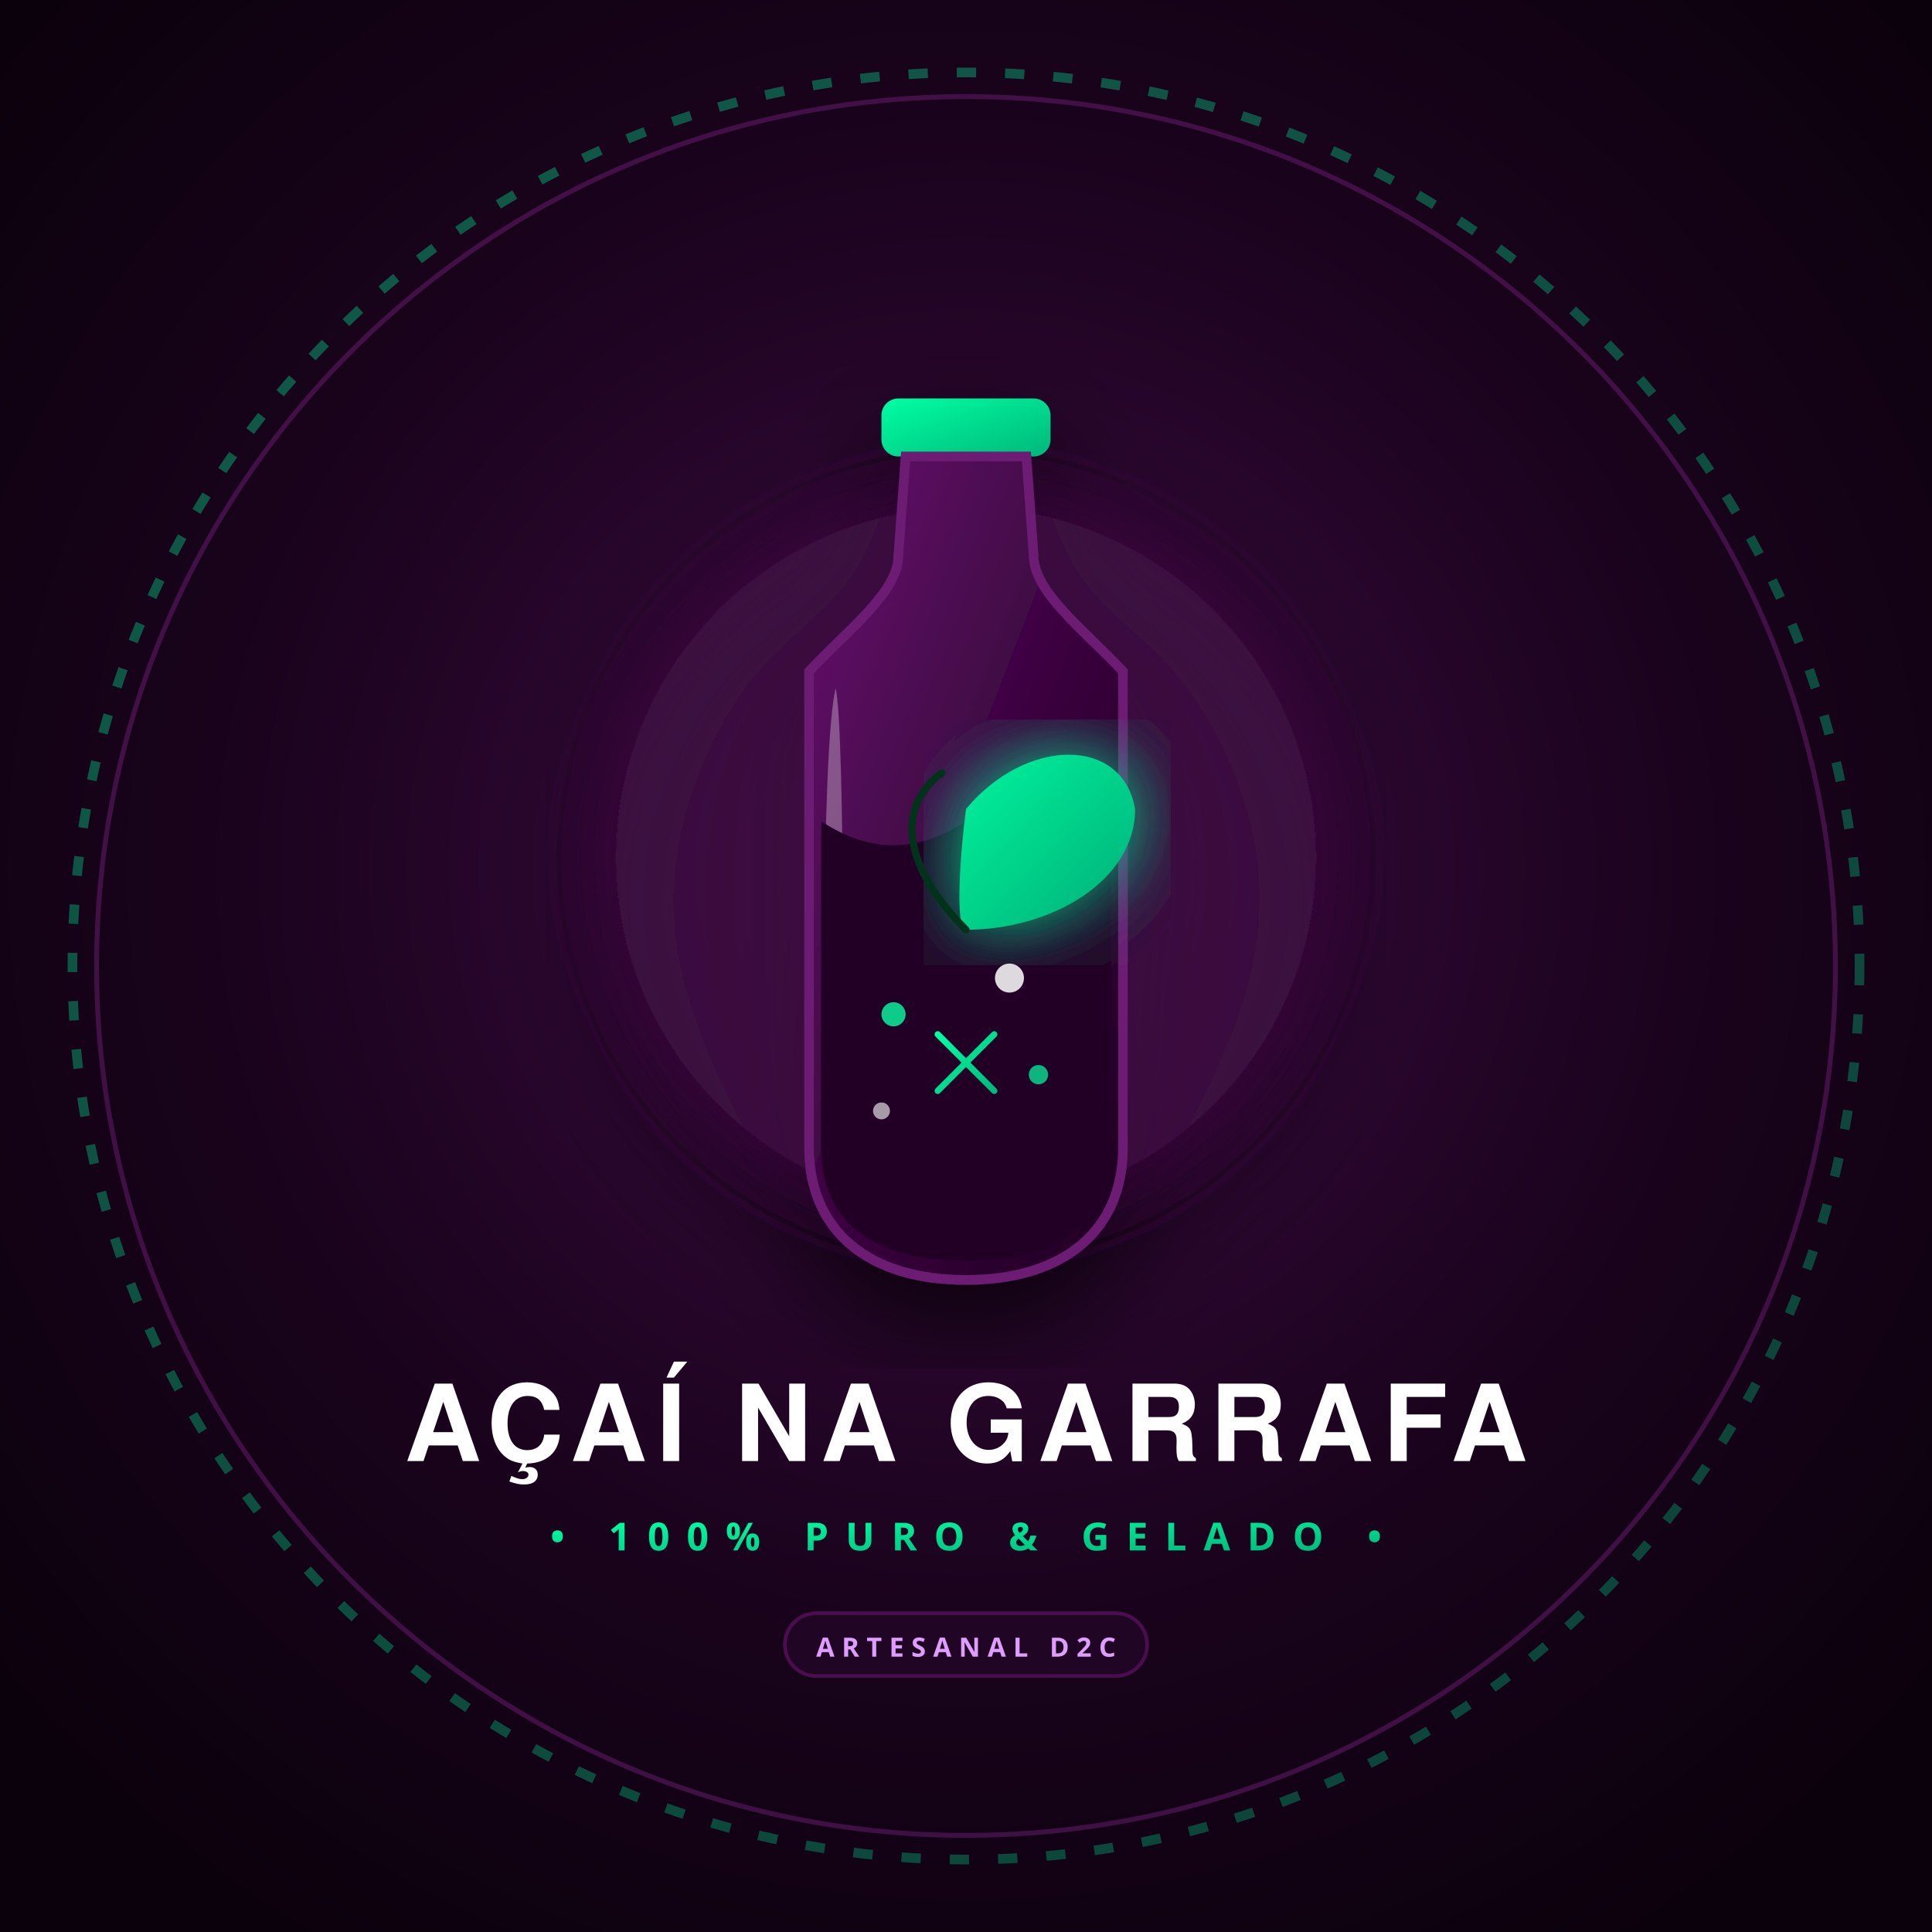
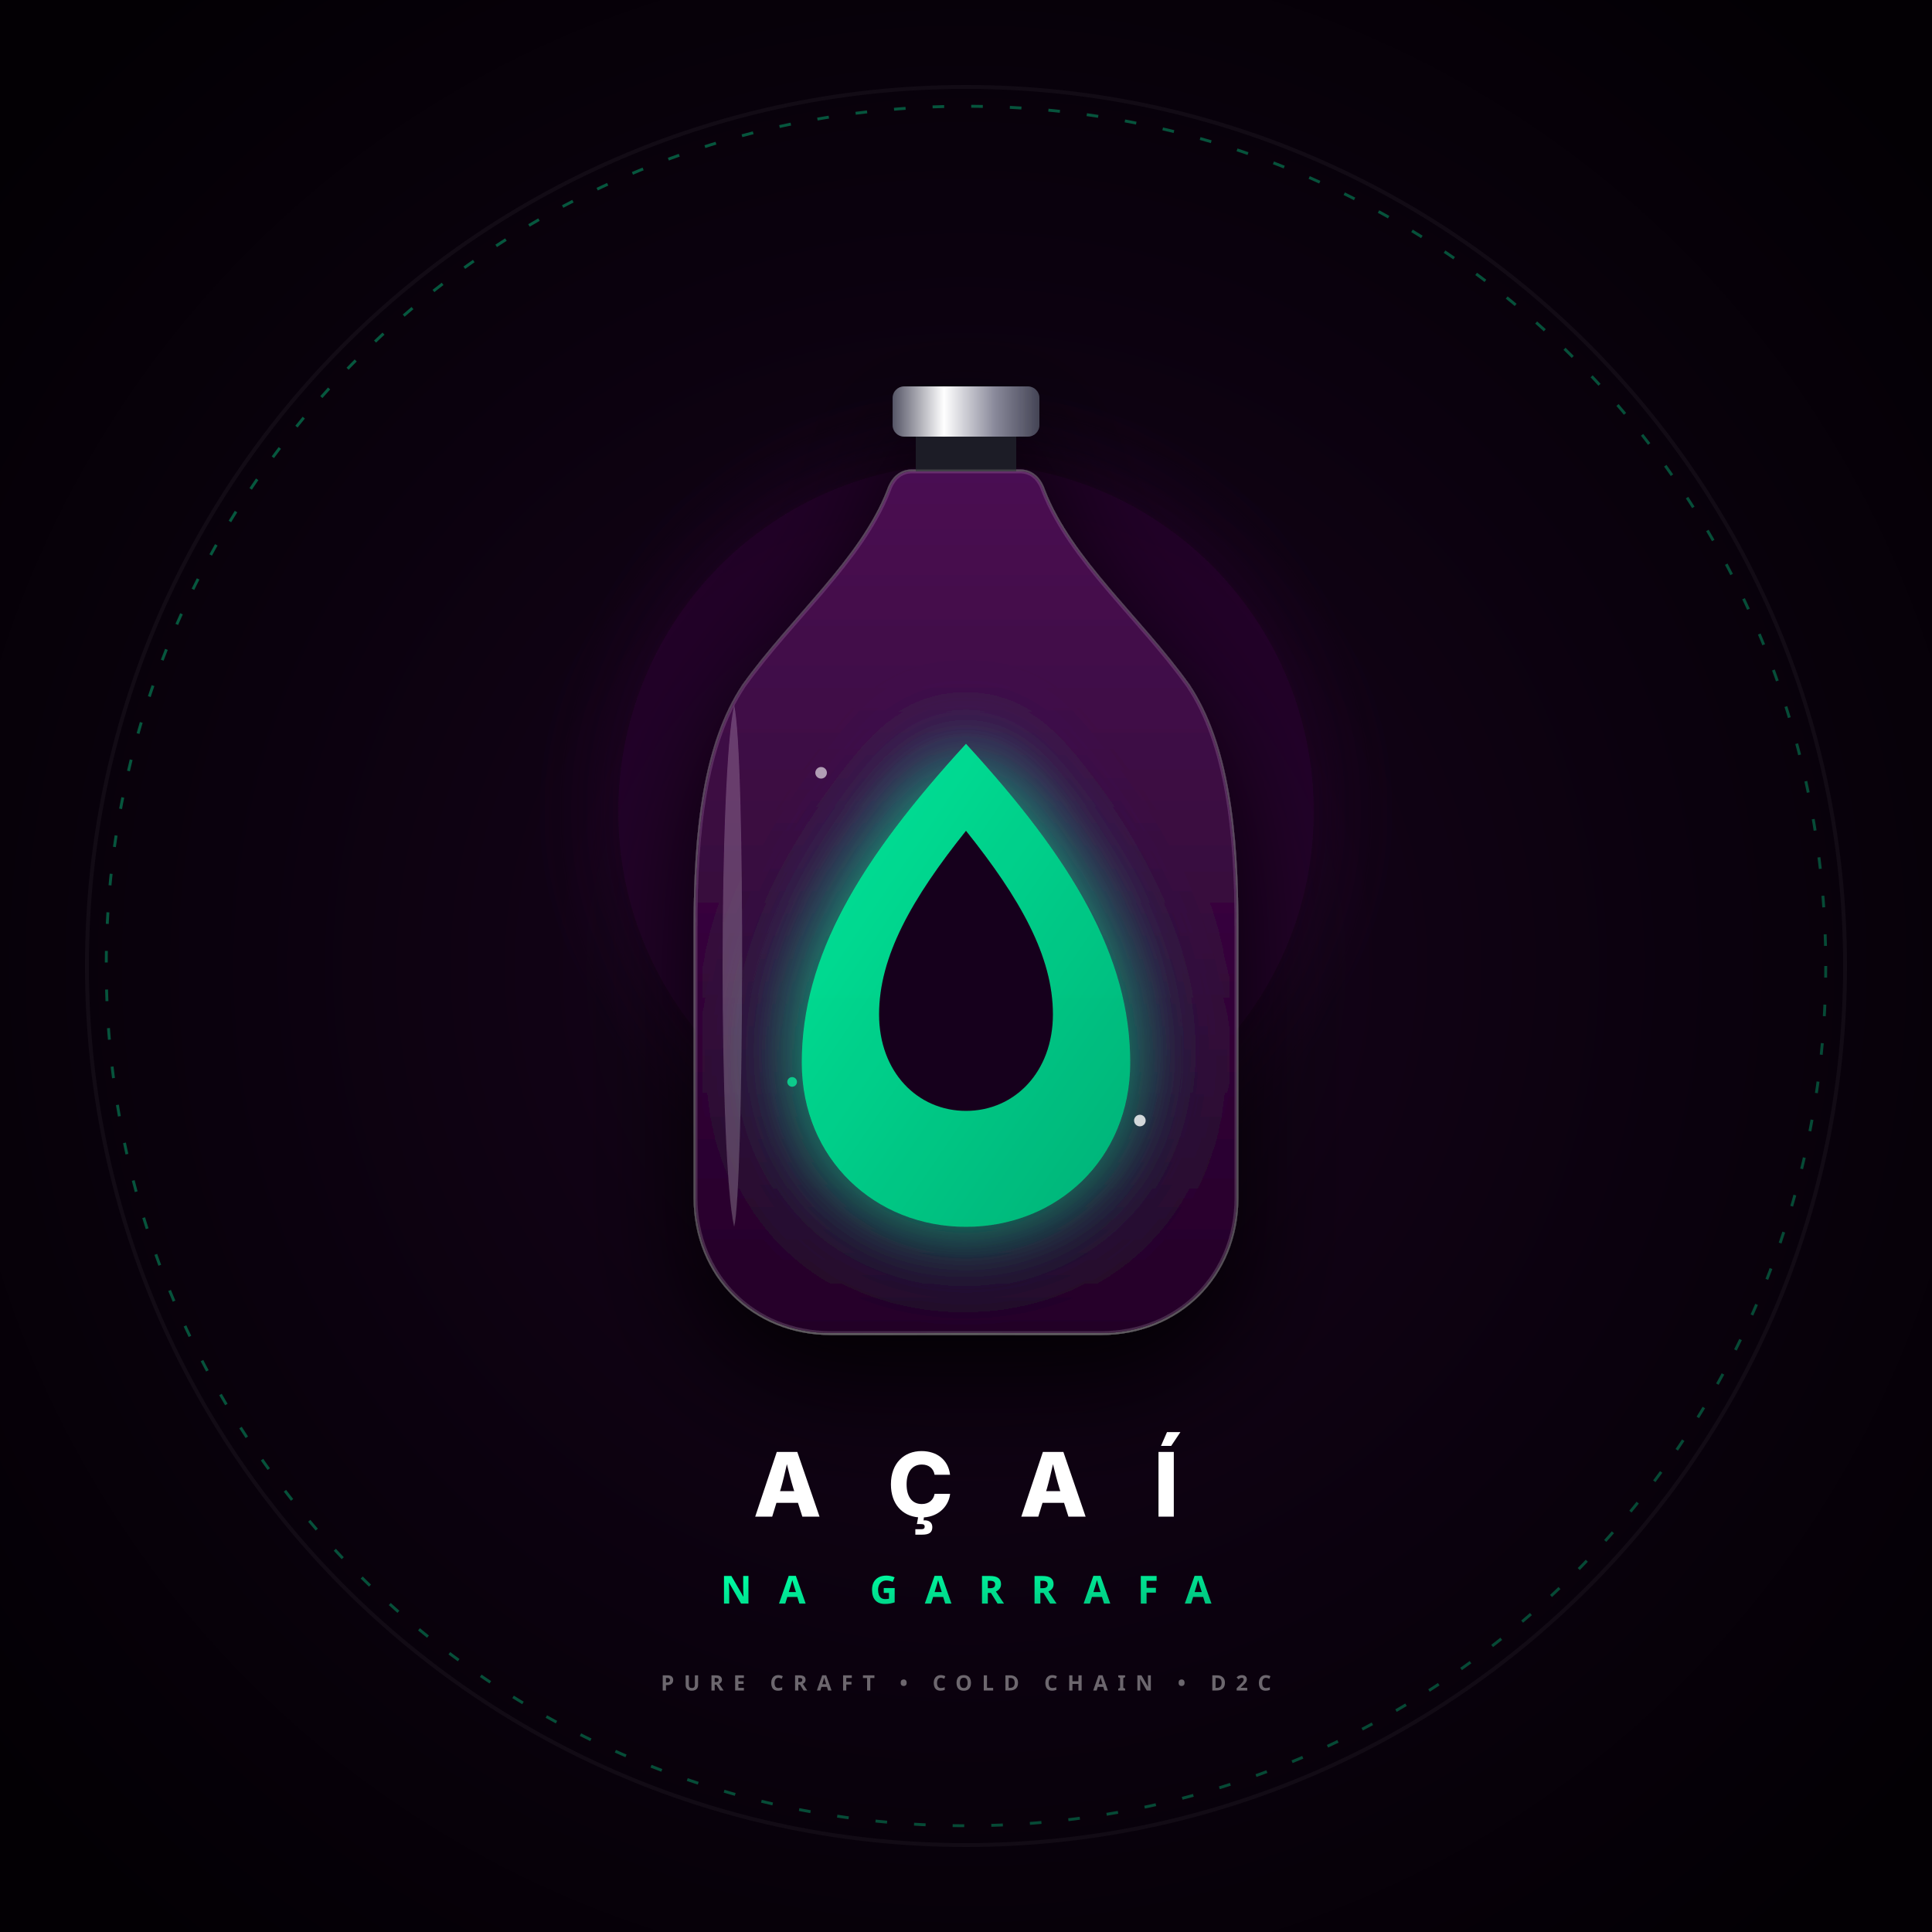
- <svg xmlns="http://www.w3.org/2000/svg" viewBox="0 0 800 800" width="100%" height="100%">
+ <svg xmlns="http://www.w3.org/2000/svg" viewBox="0 0 1000 1000" width="100%" height="100%">
  <defs>
-     <radialGradient id="bgGrad" cx="50%" cy="45%" r="65%">
-       <stop offset="0%" stop-color="#3d0a42" />
-       <stop offset="60%" stop-color="#19031c" />
-       <stop offset="100%" stop-color="#0b010c" />
+     <radialGradient id="luxBg" cx="50%" cy="50%" r="65%">
+       <stop offset="0%" stop-color="#18041d" />
+       <stop offset="60%" stop-color="#0a010d" />
+       <stop offset="100%" stop-color="#030004" />
    </radialGradient>
-     <linearGradient id="acaiGrad" x1="0%" y1="0%" x2="100%" y2="100%">
-       <stop offset="0%" stop-color="#691270" />
-       <stop offset="50%" stop-color="#3b053f" />
-       <stop offset="100%" stop-color="#1f0221" />
+     <linearGradient id="emeraldNeon" x1="0%" y1="0%" x2="100%" y2="100%">
+       <stop offset="0%" stop-color="#00FFA3" />
+       <stop offset="100%" stop-color="#00C47E" />
    </linearGradient>
-     <linearGradient id="neonGreen" x1="0%" y1="0%" x2="100%" y2="100%">
-       <stop offset="0%" stop-color="#00FFA3" />
-       <stop offset="100%" stop-color="#00B87A" />
+     <linearGradient id="silverGloss" x1="0%" y1="0%" x2="100%" y2="0%">
+       <stop offset="0%" stop-color="#555566" />
+       <stop offset="35%" stop-color="#FFFFFF" />
+       <stop offset="70%" stop-color="#888899" />
+       <stop offset="100%" stop-color="#444455" />
    </linearGradient>
-     <linearGradient id="frostGrad" x1="0%" y1="0%" x2="0%" y2="100%">
-       <stop offset="0%" stop-color="#FFFFFF" stop-opacity="0.4" />
-       <stop offset="100%" stop-color="#FFFFFF" stop-opacity="0.0" />
+     <linearGradient id="purpleRoyal" x1="0%" y1="0%" x2="0%" y2="100%">
+       <stop offset="0%" stop-color="#4A0B52" />
+       <stop offset="100%" stop-color="#240228" />
    </linearGradient>
-     <filter id="glow" x="-20%" y="-20%" width="140%" height="140%">
-       <feGaussianBlur stdDeviation="16" result="blur" />
+     <filter id="studioGlow" x="-30%" y="-30%" width="160%" height="160%">
+       <feGaussianBlur stdDeviation="25" result="blur" />
      <feComposite in="SourceGraphic" in2="blur" operator="over" />
    </filter>
-     <filter id="softShadow" x="-10%" y="-10%" width="120%" height="120%">
-       <feDropShadow dx="0" dy="18" stdDeviation="22" flood-color="#000000" flood-opacity="0.75" />
+     <filter id="softDrop" x="-20%" y="-20%" width="140%" height="140%">
+       <feDropShadow dx="0" dy="24" stdDeviation="30" flood-color="#000000" flood-opacity="0.9" />
    </filter>
  </defs>
-   <rect width="800" height="800" fill="url(#bgGrad)" />
-   <circle cx="400" cy="400" r="370" fill="none" stroke="url(#neonGreen)" stroke-width="4" opacity="0.35" stroke-dasharray="8 12" />
-   <circle cx="400" cy="400" r="360" fill="none" stroke="#6C1D72" stroke-width="2" opacity="0.5" />
-   <g filter="url(#softShadow)">
-     <circle cx="400" cy="355" r="145" fill="#4A0E4E" opacity="0.5" filter="url(#glow)" />
-     <rect x="365" y="165" width="70" height="24" rx="7" fill="url(#neonGreen)" />
-     <path d="M375,189 L425,189 L428,230 C428,245 448,260 465,278 L465,475 C465,510 440,530 400,530 C360,530 335,510 335,475 L335,278 C352,260 372,245 372,230 Z" fill="url(#acaiGrad)" stroke="#6C1D72" stroke-width="4" />
-     <path d="M346,285 C340,310 340,460 346,485 C350,470 350,300 346,285 Z" fill="#FFFFFF" opacity="0.3" />
-     <path d="M340,340 Q370,360 400,340 T460,340 L460,475 C460,505 440,522 400,522 C360,522 340,505 340,475 Z" fill="#240228" />
-     <path d="M400,335 C425,305 465,305 470,335 C470,365 435,385 400,385 C395,385 398,350 400,335 Z" fill="url(#neonGreen)" filter="url(#glow)" opacity="0.95" />
-     <path d="M400,385 C375,360 370,335 390,320" fill="none" stroke="#04321c" stroke-width="3" stroke-linecap="round" />
-     <circle cx="370" cy="420" r="5" fill="#00FFA3" opacity="0.8" />
-     <circle cx="430" cy="445" r="4" fill="#00FFA3" opacity="0.7" />
-     <circle cx="418" cy="405" r="6" fill="#FFFFFF" opacity="0.85" />
-     <circle cx="365" cy="460" r="3.5" fill="#FFFFFF" opacity="0.6" />
-     <g transform="translate(400, 440) scale(0.65)" stroke="url(#neonGreen)" stroke-width="4" stroke-linecap="round">
-       <line x1="0" y1="-25" x2="0" y2="25" />
-       <line x1="-25" y1="0" x2="25" y2="0" />
-       <line x1="-18" y1="-18" x2="18" y2="18" />
-       <line x1="-18" y1="18" x2="18" y2="-18" />
+   <rect width="1000" height="1000" fill="url(#luxBg)" />
+   <circle cx="500" cy="500" r="455" fill="none" stroke="rgba(255, 255, 255, 0.04)" stroke-width="2" />
+   <circle cx="500" cy="500" r="445" fill="none" stroke="url(#emeraldNeon)" stroke-width="1.5" opacity="0.35" stroke-dasharray="6 14" />
+   <circle cx="500" cy="420" r="180" fill="#38063f" opacity="0.45" filter="url(#studioGlow)" />
+   <g filter="url(#softDrop)">
+     <rect x="462" y="200" width="76" height="26" rx="6" fill="url(#silverGloss)" />
+     <rect x="474" y="226" width="52" height="18" fill="#1f1f26" />
+     <path d="M472,244 L528,244 C534,244 538,248 540,254 C554,290 590,320 615,355 C635,385 640,430 640,480 L640,620 C640,660 610,690 570,690 L430,690 C390,690 360,660 360,620 L360,480 C360,430 365,385 385,355 C410,320 446,290 460,254 C462,248 466,244 472,244 Z" fill="url(#purpleRoyal)" stroke="rgba(255, 255, 255, 0.15)" stroke-width="2" />
+     <path d="M380,365 C372,400 372,600 380,635 C385,615 386,390 380,365 Z" fill="#FFFFFF" opacity="0.22" />
+     <g transform="translate(500, 480)">
+       <path d="M0,-95 C55,-35 85,15 85,70 C85,120 47,155 0,155 C-47,155 -85,120 -85,70 C-85,15 -55,-35 0,-95 Z" fill="url(#emeraldNeon)" filter="url(#studioGlow)" opacity="0.9" />
+       <path d="M0,-50 C28,-15 45,15 45,45 C45,75 25,95 0,95 C-25,95 -45,75 -45,45 C-45,15 -28,-15 0,-50 Z" fill="#18041d" />
+       <path d="M0,-35 L0,70" stroke="url(#emeraldNeon)" stroke-width="3" stroke-linecap="round" opacity="0.8" />
    </g>
+     <circle cx="590" cy="580" r="3" fill="#FFFFFF" opacity="0.8" />
+     <circle cx="410" cy="560" r="2.5" fill="#00FFA3" opacity="0.7" />
+     <circle cx="425" cy="400" r="3" fill="#FFFFFF" opacity="0.6" />
  </g>
  <g text-anchor="middle">
-     <text x="400" y="605" font-family="'Outfit', 'Montserrat', 'Helvetica', sans-serif" font-size="44" font-weight="900" fill="#FFFFFF" letter-spacing="4">
-       AÇAÍ NA GARRAFA
+     <text x="500" y="785" font-family="'Space Grotesk', 'Plus Jakarta Sans', -apple-system, sans-serif" font-size="46" font-weight="800" fill="#FFFFFF" letter-spacing="12">
+       A Ç A Í
    </text>
-     <text x="400" y="642" font-family="'Plus Jakarta Sans', sans-serif" font-size="16" font-weight="800" fill="url(#neonGreen)" letter-spacing="7">
-       • 100% PURO &amp; GELADO •
+     <text x="500" y="830" font-family="'Plus Jakarta Sans', sans-serif" font-size="20" font-weight="700" fill="url(#emeraldNeon)" letter-spacing="14">
+       NA GARRAFA
    </text>
-     <rect x="325" y="668" width="150" height="26" rx="13" fill="#200624" stroke="#4A0E4E" stroke-width="1.5" />
-     <text x="400" y="686" font-family="'Plus Jakarta Sans', sans-serif" font-size="11" font-weight="700" fill="#df9eff" letter-spacing="3">
-       ARTESANAL D2C
+     <text x="500" y="875" font-family="'Plus Jakarta Sans', sans-serif" font-size="11" font-weight="600" fill="rgba(255, 255, 255, 0.4)" letter-spacing="5">
+       PURE CRAFT • COLD CHAIN • D2C
    </text>
  </g>
</svg>
